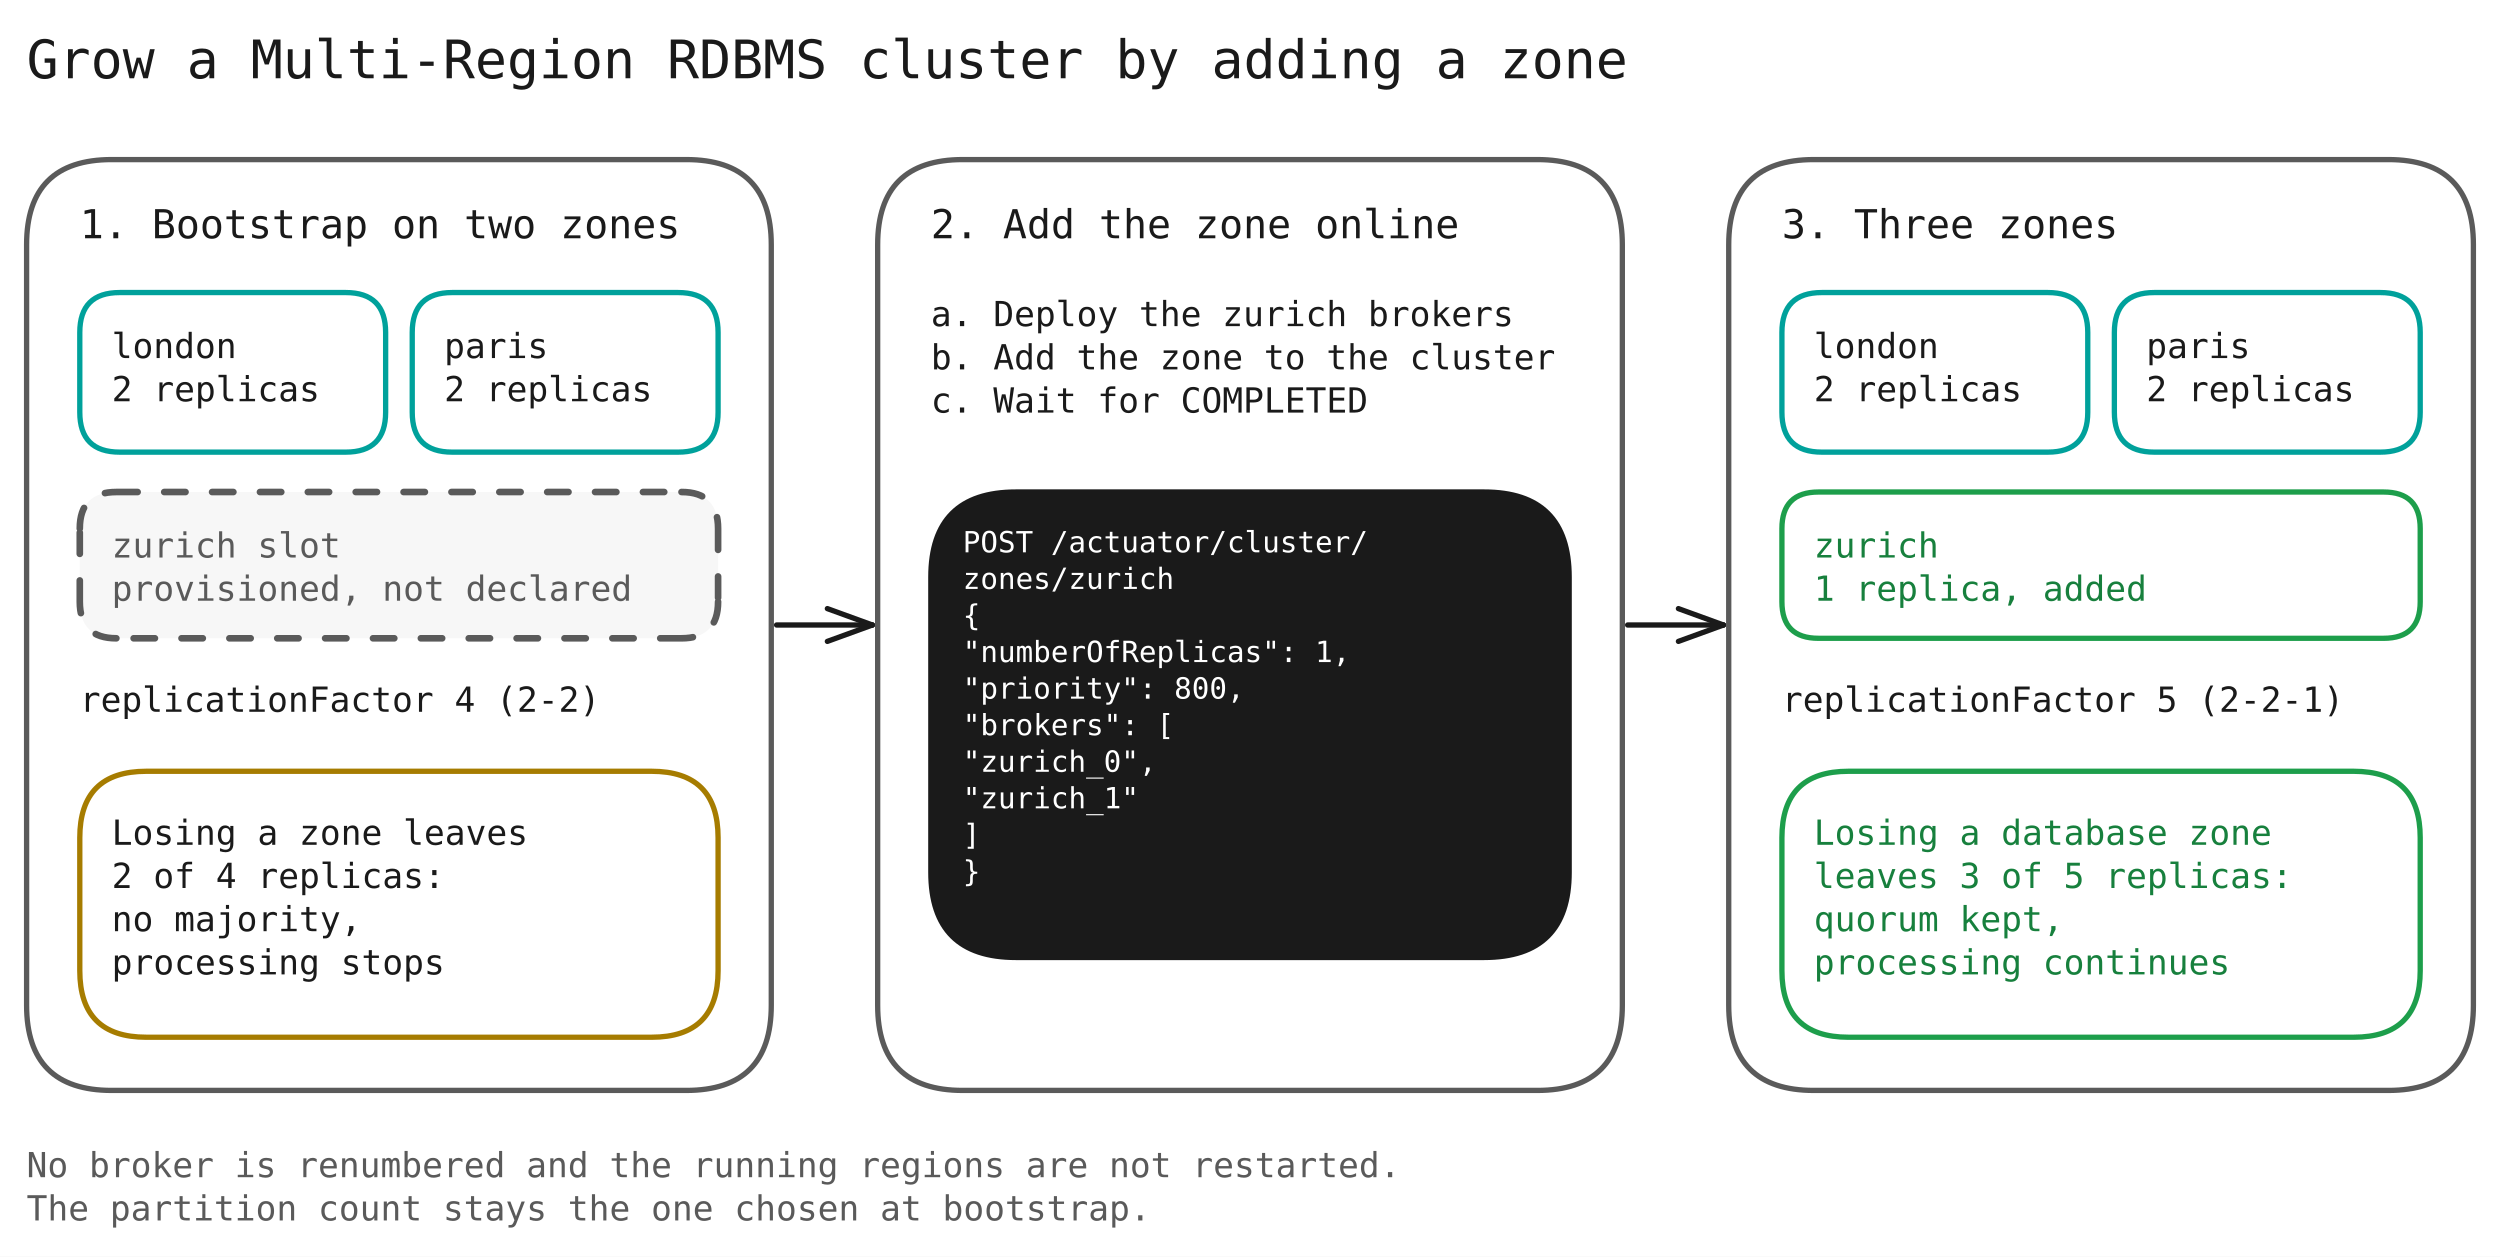
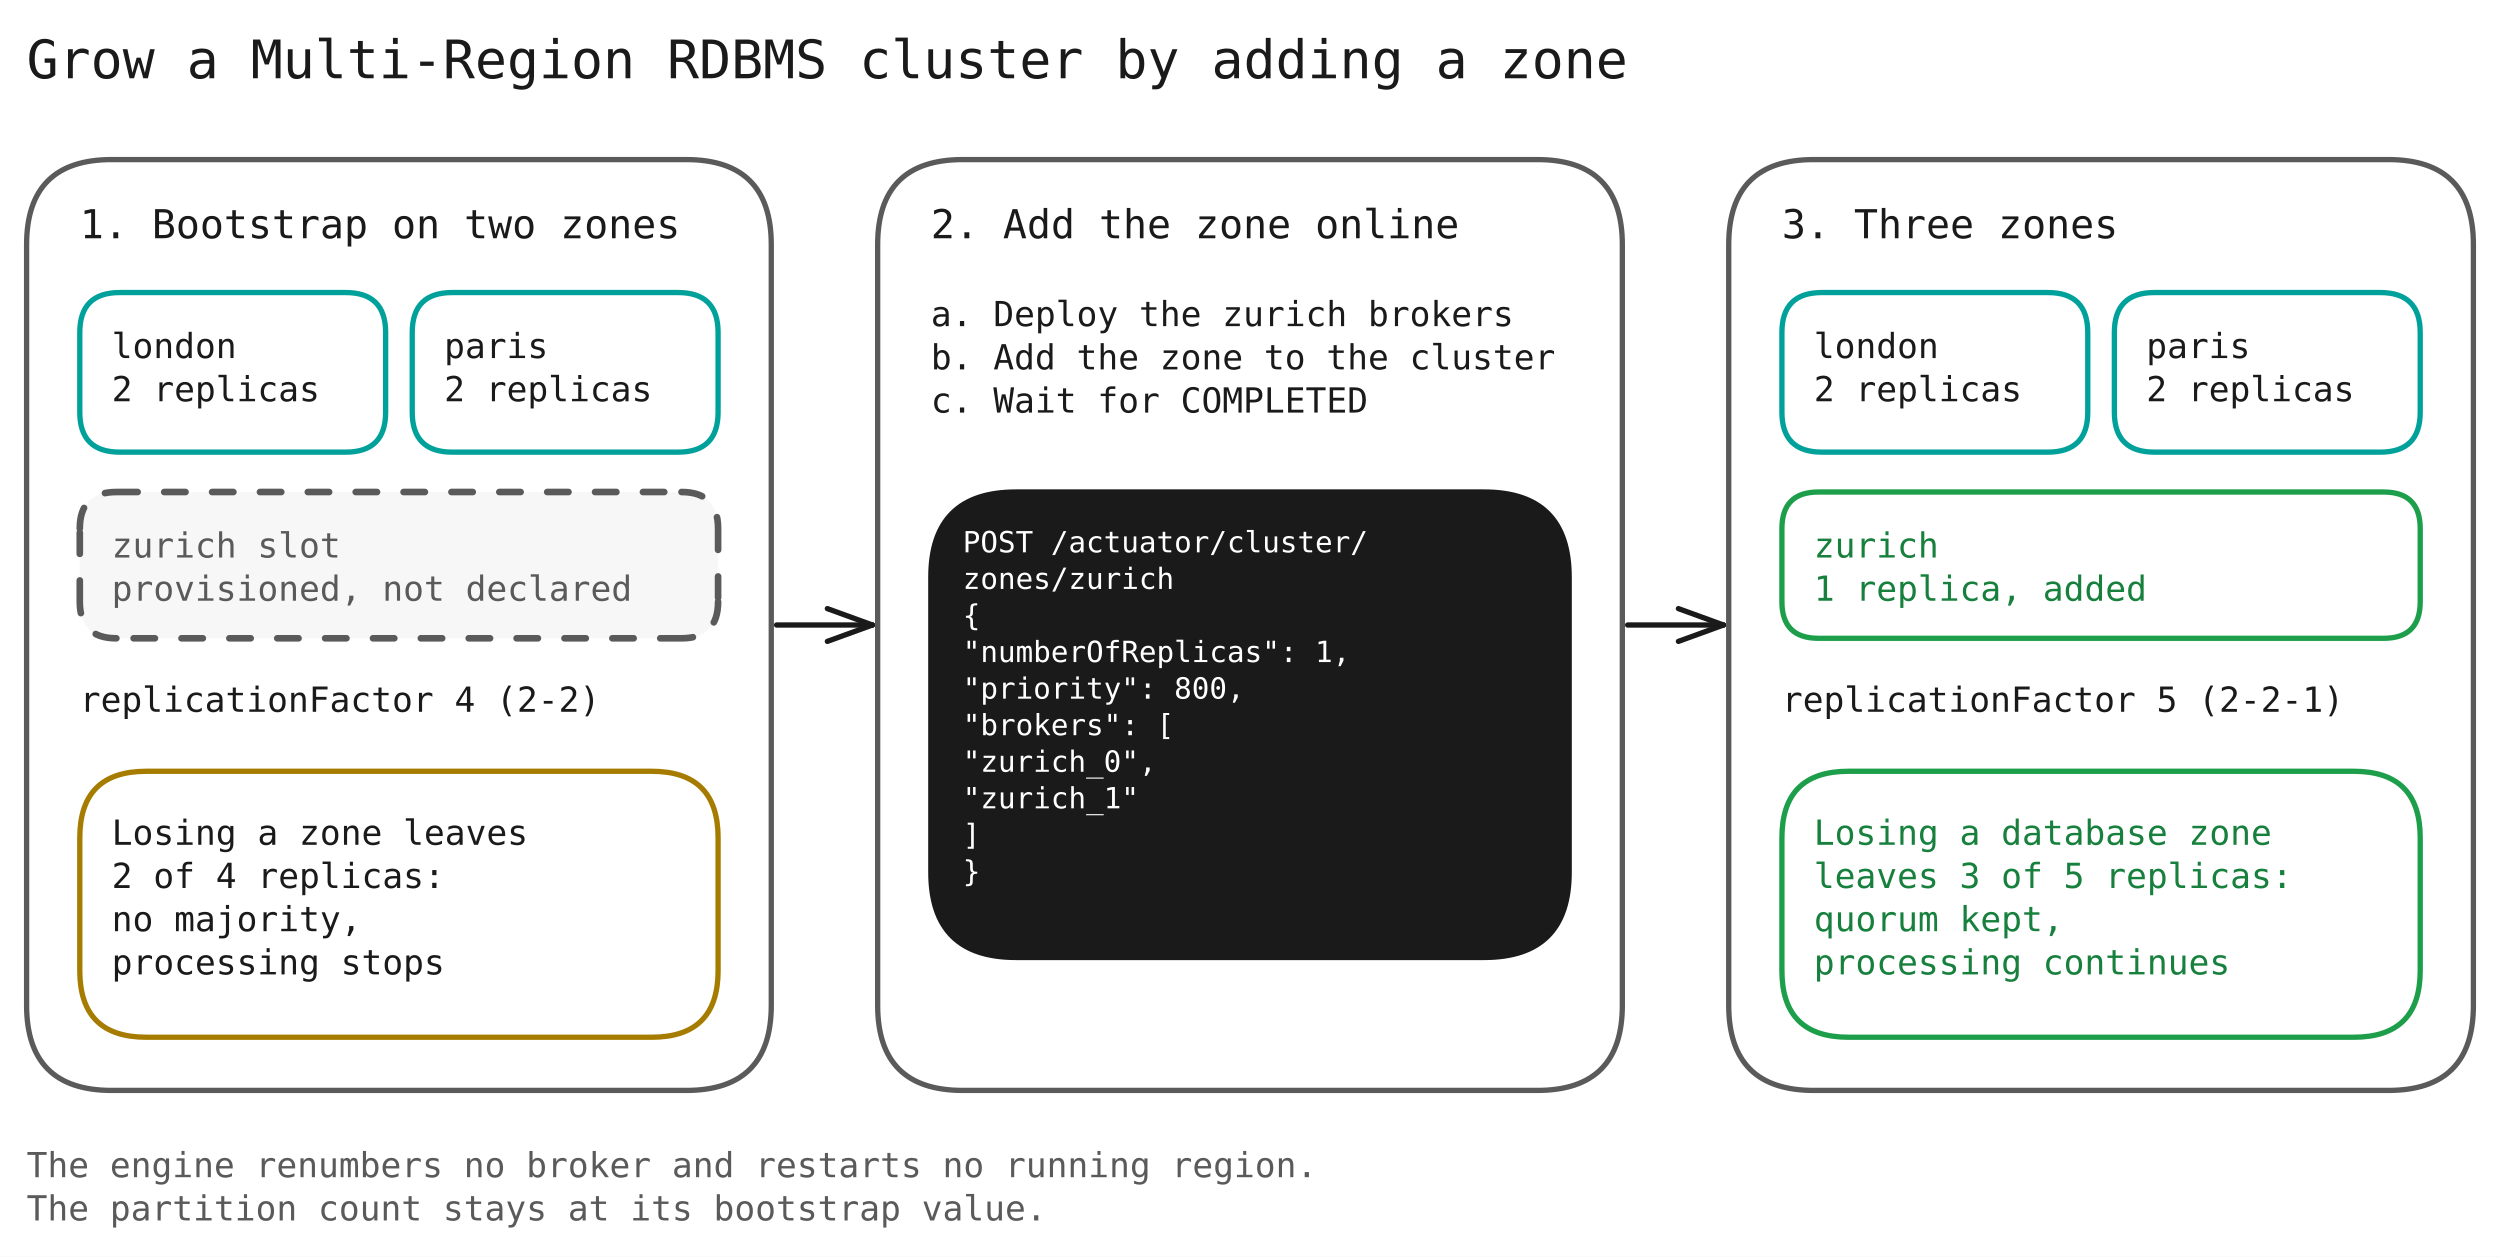
<svg xmlns="http://www.w3.org/2000/svg" version="1.1" viewBox="0 0 940 472.5">
  <defs />
  <rect x="0" y="0" width="940" height="472.5" fill="#ffffff" />
  <g transform="translate(10 10) rotate(0 310 12.5)">
    <text x="0" y="19.434" font-family="ui-monospace, SFMono-Regular, Menlo, Consolas, monospace" font-size="20px" fill="#1a1a1a" text-anchor="start" style="white-space: pre;" direction="ltr" dominant-baseline="alphabetic">Grow a Multi-Region RDBMS cluster by adding a zone</text>
  </g>
  <g stroke-linecap="round" transform="translate(10 60) rotate(0 140 175)">
    <path d="M32 0 C80.48 0, 128.96 0, 248 0 C269.33 0, 280 10.67, 280 32 C280 91.08, 280 150.16, 280 318 C280 339.33, 269.33 350, 248 350 C184.75 350, 121.5 350, 32 350 C10.67 350, 0 339.33, 0 318 C0 224.47, 0 130.93, 0 32 C0 10.67, 10.67 0, 32 0" stroke="none" stroke-width="0" fill="#ffffff" />
    <path d="M32 0 C76.17 0, 120.35 0, 248 0 M32 0 C104.97 0, 177.93 0, 248 0 M248 0 C269.33 0, 280 10.67, 280 32 M248 0 C269.33 0, 280 10.67, 280 32 M280 32 C280 128.47, 280 224.94, 280 318 M280 32 C280 118.11, 280 204.21, 280 318 M280 318 C280 339.33, 269.33 350, 248 350 M280 318 C280 339.33, 269.33 350, 248 350 M248 350 C182.37 350, 116.75 350, 32 350 M248 350 C193.57 350, 139.15 350, 32 350 M32 350 C10.67 350, 0 339.33, 0 318 M32 350 C10.67 350, 0 339.33, 0 318 M0 318 C0 208.48, 0 98.96, 0 32 M0 318 C0 212.32, 0 106.65, 0 32 M0 32 C0 10.67, 10.67 0, 32 0 M0 32 C0 10.67, 10.67 0, 32 0" stroke="#5a5a5a" stroke-width="2" fill="none" />
  </g>
  <g stroke-linecap="round" transform="translate(330 60) rotate(0 140 175)">
    <path d="M32 0 C84.8 0, 137.6 0, 248 0 C269.33 0, 280 10.67, 280 32 C280 126.93, 280 221.86, 280 318 C280 339.33, 269.33 350, 248 350 C198.7 350, 149.4 350, 32 350 C10.67 350, 0 339.33, 0 318 C0 212.1, 0 106.2, 0 32 C0 10.67, 10.67 0, 32 0" stroke="none" stroke-width="0" fill="#ffffff" />
    <path d="M32 0 C76.17 0, 120.35 0, 248 0 M32 0 C77.32 0, 122.63 0, 248 0 M248 0 C269.33 0, 280 10.67, 280 32 M248 0 C269.33 0, 280 10.67, 280 32 M280 32 C280 133.48, 280 234.95, 280 318 M280 32 C280 115.11, 280 198.22, 280 318 M280 318 C280 339.33, 269.33 350, 248 350 M280 318 C280 339.33, 269.33 350, 248 350 M248 350 C178.99 350, 109.98 350, 32 350 M248 350 C190.16 350, 132.31 350, 32 350 M32 350 C10.67 350, 0 339.33, 0 318 M32 350 C10.67 350, 0 339.33, 0 318 M0 318 C0 240.85, 0 163.71, 0 32 M0 318 C0 247.67, 0 177.33, 0 32 M0 32 C0 10.67, 10.67 0, 32 0 M0 32 C0 10.67, 10.67 0, 32 0" stroke="#5a5a5a" stroke-width="2" fill="none" />
  </g>
  <g stroke-linecap="round" transform="translate(650 60) rotate(0 140 175)">
    <path d="M32 0 C89.12 0, 146.23 0, 248 0 C269.33 0, 280 10.67, 280 32 C280 105.58, 280 179.16, 280 318 C280 339.33, 269.33 350, 248 350 C169.45 350, 90.9 350, 32 350 C10.67 350, 0 339.33, 0 318 C0 256.93, 0 195.87, 0 32 C0 10.67, 10.67 0, 32 0" stroke="none" stroke-width="0" fill="#ffffff" />
    <path d="M32 0 C76.17 0, 120.35 0, 248 0 M32 0 C92.87 0, 153.73 0, 248 0 M248 0 C269.33 0, 280 10.67, 280 32 M248 0 C269.33 0, 280 10.67, 280 32 M280 32 C280 138.48, 280 244.96, 280 318 M280 32 C280 112.11, 280 192.23, 280 318 M280 318 C280 339.33, 269.33 350, 248 350 M280 318 C280 339.33, 269.33 350, 248 350 M248 350 C175.6 350, 103.21 350, 32 350 M248 350 C186.74 350, 125.48 350, 32 350 M32 350 C10.67 350, 0 339.33, 0 318 M32 350 C10.67 350, 0 339.33, 0 318 M0 318 C0 216.03, 0 114.05, 0 32 M0 318 C0 225.81, 0 133.62, 0 32 M0 32 C0 10.67, 10.67 0, 32 0 M0 32 C0 10.67, 10.67 0, 32 0" stroke="#5a5a5a" stroke-width="2" fill="none" />
  </g>
  <g transform="translate(30 75) rotate(0 116.25 9.375)">
    <text x="0" y="14.575" font-family="ui-monospace, SFMono-Regular, Menlo, Consolas, monospace" font-size="15px" fill="#1a1a1a" text-anchor="start" style="white-space: pre;" direction="ltr" dominant-baseline="alphabetic">1. Bootstrap on two zones</text>
  </g>
  <g stroke-linecap="round" transform="translate(30 110) rotate(0 57.5 30)">
    <path d="M15 0 C40.87 0, 66.75 0, 100 0 C110 0, 115 5, 115 15 C115 24.24, 115 33.48, 115 45 C115 55, 110 60, 100 60 C80.07 60, 60.13 60, 15 60 C5 60, 0 55, 0 45 C0 36, 0 27, 0 15 C0 5, 5 0, 15 0" stroke="none" stroke-width="0" fill="#ffffff" />
    <path d="M15 0 C32.38 0, 49.77 0, 100 0 M15 0 C34.19 0, 53.38 0, 100 0 M100 0 C110 0, 115 5, 115 15 M100 0 C110 0, 115 5, 115 15 M115 15 C115 21.22, 115 27.44, 115 45 M115 15 C115 22.77, 115 30.55, 115 45 M115 45 C115 55, 110 60, 100 60 M115 45 C115 55, 110 60, 100 60 M100 60 C68.85 60, 37.69 60, 15 60 M100 60 C73.2 60, 46.41 60, 15 60 M15 60 C5 60, 0 55, 0 45 M15 60 C5 60, 0 55, 0 45 M0 45 C0 35.09, 0 25.19, 0 15 M0 45 C0 36.74, 0 28.49, 0 15 M0 15 C0 5, 5 0, 15 0 M0 15 C0 5, 5 0, 15 0" stroke="#00a19b" stroke-width="2" fill="none" />
  </g>
  <g transform="translate(42 122) rotate(0 40.3 16.25)">
    <text x="0" y="12.632" font-family="ui-monospace, SFMono-Regular, Menlo, Consolas, monospace" font-size="13px" fill="#1a1a1a" text-anchor="start" style="white-space: pre;" direction="ltr" dominant-baseline="alphabetic">london</text>
    <text x="0" y="28.882" font-family="ui-monospace, SFMono-Regular, Menlo, Consolas, monospace" font-size="13px" fill="#1a1a1a" text-anchor="start" style="white-space: pre;" direction="ltr" dominant-baseline="alphabetic">2 replicas</text>
  </g>
  <g stroke-linecap="round" transform="translate(155 110) rotate(0 57.5 30)">
    <path d="M15 0 C44.27 0, 73.54 0, 100 0 C110 0, 115 5, 115 15 C115 25.76, 115 36.52, 115 45 C115 55, 110 60, 100 60 C74.04 60, 48.09 60, 15 60 C5 60, 0 55, 0 45 C0 33.41, 0 21.81, 0 15 C0 5, 5 0, 15 0" stroke="none" stroke-width="0" fill="#ffffff" />
    <path d="M15 0 C32.39 0, 49.77 0, 100 0 M15 0 C46.43 0, 77.86 0, 100 0 M100 0 C110 0, 115 5, 115 15 M100 0 C110 0, 115 5, 115 15 M115 15 C115 22.27, 115 29.54, 115 45 M115 15 C115 22.15, 115 29.29, 115 45 M115 45 C115 55, 110 60, 100 60 M115 45 C115 55, 110 60, 100 60 M100 60 C66.18 60, 32.36 60, 15 60 M100 60 C70.51 60, 41.03 60, 15 60 M15 60 C5 60, 0 55, 0 45 M15 60 C5 60, 0 55, 0 45 M0 45 C0 35.89, 0 26.77, 0 15 M0 45 C0 38.16, 0 31.32, 0 15 M0 15 C0 5, 5 0, 15 0 M0 15 C0 5, 5 0, 15 0" stroke="#00a19b" stroke-width="2" fill="none" />
  </g>
  <g transform="translate(167 122) rotate(0 40.3 16.25)">
    <text x="0" y="12.632" font-family="ui-monospace, SFMono-Regular, Menlo, Consolas, monospace" font-size="13px" fill="#1a1a1a" text-anchor="start" style="white-space: pre;" direction="ltr" dominant-baseline="alphabetic">paris</text>
    <text x="0" y="28.882" font-family="ui-monospace, SFMono-Regular, Menlo, Consolas, monospace" font-size="13px" fill="#1a1a1a" text-anchor="start" style="white-space: pre;" direction="ltr" dominant-baseline="alphabetic">2 replicas</text>
  </g>
  <g stroke-linecap="round" transform="translate(30 185) rotate(0 120 27.5)">
    <path d="M13.75 0 C62.46 0, 111.16 0, 226.25 0 C235.42 0, 240 4.58, 240 13.75 C240 21.22, 240 28.69, 240 41.25 C240 50.42, 235.42 55, 226.25 55 C167.3 55, 108.35 55, 13.75 55 C4.58 55, 0 50.42, 0 41.25 C0 35.64, 0 30.03, 0 13.75 C0 4.58, 4.58 0, 13.75 0" stroke="none" stroke-width="0" fill="#f7f7f7" />
    <path d="M13.75 0 C57.21 0, 100.68 0, 226.25 0 M226.25 0 C235.42 0, 240 4.58, 240 13.75 M240 13.75 C240 23.8, 240 33.85, 240 41.25 M240 41.25 C240 50.42, 235.42 55, 226.25 55 M226.25 55 C167.32 55, 108.39 55, 13.75 55 M13.75 55 C4.58 55, 0 50.42, 0 41.25 M0 41.25 C0 33.56, 0 25.87, 0 13.75 M0 13.75 C0 4.58, 4.58 0, 13.75 0" stroke="#5a5a5a" stroke-width="2.5" fill="none" stroke-dasharray="8 10" />
  </g>
  <g transform="translate(42 197) rotate(0 100.75 16.25)">
    <text x="0" y="12.632" font-family="ui-monospace, SFMono-Regular, Menlo, Consolas, monospace" font-size="13px" fill="#5a5a5a" text-anchor="start" style="white-space: pre;" direction="ltr" dominant-baseline="alphabetic">zurich slot</text>
    <text x="0" y="28.882" font-family="ui-monospace, SFMono-Regular, Menlo, Consolas, monospace" font-size="13px" fill="#5a5a5a" text-anchor="start" style="white-space: pre;" direction="ltr" dominant-baseline="alphabetic">provisioned, not declared</text>
  </g>
  <g transform="translate(30 255) rotate(0 100.75 8.125)">
    <text x="0" y="12.632" font-family="ui-monospace, SFMono-Regular, Menlo, Consolas, monospace" font-size="13px" fill="#1a1a1a" text-anchor="start" style="white-space: pre;" direction="ltr" dominant-baseline="alphabetic">replicationFactor 4 (2-2)</text>
  </g>
  <g stroke-linecap="round" transform="translate(30 290) rotate(0 120 50)">
    <path d="M25 0 C71.41 0, 117.83 0, 215 0 C231.67 0, 240 8.33, 240 25 C240 44.27, 240 63.55, 240 75 C240 91.67, 231.67 100, 215 100 C142.33 100, 69.66 100, 25 100 C8.33 100, 0 91.67, 0 75 C0 64.87, 0 54.73, 0 25 C0 8.33, 8.33 0, 25 0" stroke="none" stroke-width="0" fill="#ffffff" />
    <path d="M25 0 C63.87 0, 102.73 0, 215 0 M25 0 C87.65 0, 150.3 0, 215 0 M215 0 C231.67 0, 240 8.33, 240 25 M215 0 C231.67 0, 240 8.33, 240 25 M240 25 C240 41.49, 240 57.98, 240 75 M240 25 C240 44.29, 240 63.58, 240 75 M240 75 C240 91.67, 231.67 100, 215 100 M240 75 C240 91.67, 231.67 100, 215 100 M215 100 C162.52 100, 110.04 100, 25 100 M215 100 C172.06 100, 129.12 100, 25 100 M25 100 C8.33 100, 0 91.67, 0 75 M25 100 C8.33 100, 0 91.67, 0 75 M0 75 C0 58.11, 0 41.22, 0 25 M0 75 C0 64.5, 0 53.99, 0 25 M0 25 C0 8.33, 8.33 0, 25 0 M0 25 C0 8.33, 8.33 0, 25 0" stroke="#a67c00" stroke-width="2" fill="none" />
  </g>
  <g transform="translate(42 305) rotate(0 80.6 32.5)">
    <text x="0" y="12.632" font-family="ui-monospace, SFMono-Regular, Menlo, Consolas, monospace" font-size="13px" fill="#1a1a1a" text-anchor="start" style="white-space: pre;" direction="ltr" dominant-baseline="alphabetic">Losing a zone leaves</text>
    <text x="0" y="28.882" font-family="ui-monospace, SFMono-Regular, Menlo, Consolas, monospace" font-size="13px" fill="#1a1a1a" text-anchor="start" style="white-space: pre;" direction="ltr" dominant-baseline="alphabetic">2 of 4 replicas:</text>
    <text x="0" y="45.132" font-family="ui-monospace, SFMono-Regular, Menlo, Consolas, monospace" font-size="13px" fill="#1a1a1a" text-anchor="start" style="white-space: pre;" direction="ltr" dominant-baseline="alphabetic">no majority,</text>
    <text x="0" y="61.382" font-family="ui-monospace, SFMono-Regular, Menlo, Consolas, monospace" font-size="13px" fill="#1a1a1a" text-anchor="start" style="white-space: pre;" direction="ltr" dominant-baseline="alphabetic">processing stops</text>
  </g>
  <g transform="translate(350 75) rotate(0 102.3 9.375)">
    <text x="0" y="14.575" font-family="ui-monospace, SFMono-Regular, Menlo, Consolas, monospace" font-size="15px" fill="#1a1a1a" text-anchor="start" style="white-space: pre;" direction="ltr" dominant-baseline="alphabetic">2. Add the zone online</text>
  </g>
  <g transform="translate(350 110) rotate(0 120.9 24.375)">
    <text x="0" y="12.632" font-family="ui-monospace, SFMono-Regular, Menlo, Consolas, monospace" font-size="13px" fill="#1a1a1a" text-anchor="start" style="white-space: pre;" direction="ltr" dominant-baseline="alphabetic">a. Deploy the zurich brokers</text>
    <text x="0" y="28.882" font-family="ui-monospace, SFMono-Regular, Menlo, Consolas, monospace" font-size="13px" fill="#1a1a1a" text-anchor="start" style="white-space: pre;" direction="ltr" dominant-baseline="alphabetic">b. Add the zone to the cluster</text>
    <text x="0" y="45.132" font-family="ui-monospace, SFMono-Regular, Menlo, Consolas, monospace" font-size="13px" fill="#1a1a1a" text-anchor="start" style="white-space: pre;" direction="ltr" dominant-baseline="alphabetic">c. Wait for COMPLETED</text>
  </g>
  <g stroke-linecap="round" transform="translate(350 185) rotate(0 120 87.5)">
    <path d="M32 0 C89.06 0, 146.13 0, 208 0 C229.33 0, 240 10.67, 240 32 C240 63.85, 240 95.69, 240 143 C240 164.33, 229.33 175, 208 175 C150.95 175, 93.9 175, 32 175 C10.67 175, 0 164.33, 0 143 C0 101.3, 0 59.61, 0 32 C0 10.67, 10.67 0, 32 0" stroke="none" stroke-width="0" fill="#1a1a1a" />
    <path d="M32 0 C68 0, 104.01 0, 208 0 M32 0 C70.32 0, 108.63 0, 208 0 M208 0 C229.33 0, 240 10.67, 240 32 M208 0 C229.33 0, 240 10.67, 240 32 M240 32 C240 76.38, 240 120.77, 240 143 M240 32 C240 70.17, 240 108.35, 240 143 M240 143 C240 164.33, 229.33 175, 208 175 M240 143 C240 164.33, 229.33 175, 208 175 M208 175 C148.35 175, 88.7 175, 32 175 M208 175 C157.09 175, 106.17 175, 32 175 M32 175 C10.67 175, 0 164.33, 0 143 M32 175 C10.67 175, 0 164.33, 0 143 M0 143 C0 111.36, 0 79.71, 0 32 M0 143 C0 107.95, 0 72.9, 0 32 M0 32 C0 10.67, 10.67 0, 32 0 M0 32 C0 10.67, 10.67 0, 32 0" stroke="#1a1a1a" stroke-width="2" fill="none" />
  </g>
  <g transform="translate(362 197) rotate(0 78.43 68.75)">
    <text x="0" y="10.688" font-family="ui-monospace, SFMono-Regular, Menlo, Consolas, monospace" font-size="11px" fill="#ffffff" text-anchor="start" style="white-space: pre;" direction="ltr" dominant-baseline="alphabetic">POST /actuator/cluster/</text>
    <text x="0" y="24.438" font-family="ui-monospace, SFMono-Regular, Menlo, Consolas, monospace" font-size="11px" fill="#ffffff" text-anchor="start" style="white-space: pre;" direction="ltr" dominant-baseline="alphabetic">     zones/zurich</text>
    <text x="0" y="38.188" font-family="ui-monospace, SFMono-Regular, Menlo, Consolas, monospace" font-size="11px" fill="#ffffff" text-anchor="start" style="white-space: pre;" direction="ltr" dominant-baseline="alphabetic">{</text>
    <text x="0" y="51.938" font-family="ui-monospace, SFMono-Regular, Menlo, Consolas, monospace" font-size="11px" fill="#ffffff" text-anchor="start" style="white-space: pre;" direction="ltr" dominant-baseline="alphabetic"> "numberOfReplicas": 1,</text>
    <text x="0" y="65.688" font-family="ui-monospace, SFMono-Regular, Menlo, Consolas, monospace" font-size="11px" fill="#ffffff" text-anchor="start" style="white-space: pre;" direction="ltr" dominant-baseline="alphabetic"> "priority": 800,</text>
    <text x="0" y="79.438" font-family="ui-monospace, SFMono-Regular, Menlo, Consolas, monospace" font-size="11px" fill="#ffffff" text-anchor="start" style="white-space: pre;" direction="ltr" dominant-baseline="alphabetic"> "brokers": [</text>
    <text x="0" y="93.188" font-family="ui-monospace, SFMono-Regular, Menlo, Consolas, monospace" font-size="11px" fill="#ffffff" text-anchor="start" style="white-space: pre;" direction="ltr" dominant-baseline="alphabetic">   "zurich_0",</text>
    <text x="0" y="106.938" font-family="ui-monospace, SFMono-Regular, Menlo, Consolas, monospace" font-size="11px" fill="#ffffff" text-anchor="start" style="white-space: pre;" direction="ltr" dominant-baseline="alphabetic">   "zurich_1"</text>
    <text x="0" y="120.688" font-family="ui-monospace, SFMono-Regular, Menlo, Consolas, monospace" font-size="11px" fill="#ffffff" text-anchor="start" style="white-space: pre;" direction="ltr" dominant-baseline="alphabetic"> ]</text>
    <text x="0" y="134.438" font-family="ui-monospace, SFMono-Regular, Menlo, Consolas, monospace" font-size="11px" fill="#ffffff" text-anchor="start" style="white-space: pre;" direction="ltr" dominant-baseline="alphabetic">}</text>
  </g>
  <g transform="translate(670 75) rotate(0 65.1 9.375)">
    <text x="0" y="14.575" font-family="ui-monospace, SFMono-Regular, Menlo, Consolas, monospace" font-size="15px" fill="#1a1a1a" text-anchor="start" style="white-space: pre;" direction="ltr" dominant-baseline="alphabetic">3. Three zones</text>
  </g>
  <g stroke-linecap="round" transform="translate(670 110) rotate(0 57.5 30)">
    <path d="M15 0 C47.65 0, 80.31 0, 100 0 C110 0, 115 5, 115 15 C115 22.89, 115 30.78, 115 45 C115 55, 110 60, 100 60 C71.91 60, 43.83 60, 15 60 C5 60, 0 55, 0 45 C0 35.84, 0 26.68, 0 15 C0 5, 5 0, 15 0" stroke="none" stroke-width="0" fill="#ffffff" />
    <path d="M15 0 C32.39 0, 49.78 0, 100 0 M15 0 C34.86 0, 54.73 0, 100 0 M100 0 C110 0, 115 5, 115 15 M100 0 C110 0, 115 5, 115 15 M115 15 C115 22.57, 115 30.14, 115 45 M115 15 C115 24.37, 115 33.75, 115 45 M115 45 C115 55, 110 60, 100 60 M115 45 C115 55, 110 60, 100 60 M100 60 C67.2 60, 34.39 60, 15 60 M100 60 C71.38 60, 42.75 60, 15 60 M15 60 C5 60, 0 55, 0 45 M15 60 C5 60, 0 55, 0 45 M0 45 C0 34.63, 0 24.27, 0 15 M0 45 C0 34.65, 0 24.3, 0 15 M0 15 C0 5, 5 0, 15 0 M0 15 C0 5, 5 0, 15 0" stroke="#00a19b" stroke-width="2" fill="none" />
  </g>
  <g transform="translate(682 122) rotate(0 40.3 16.25)">
    <text x="0" y="12.632" font-family="ui-monospace, SFMono-Regular, Menlo, Consolas, monospace" font-size="13px" fill="#1a1a1a" text-anchor="start" style="white-space: pre;" direction="ltr" dominant-baseline="alphabetic">london</text>
    <text x="0" y="28.882" font-family="ui-monospace, SFMono-Regular, Menlo, Consolas, monospace" font-size="13px" fill="#1a1a1a" text-anchor="start" style="white-space: pre;" direction="ltr" dominant-baseline="alphabetic">2 replicas</text>
  </g>
  <g stroke-linecap="round" transform="translate(795 110) rotate(0 57.5 30)">
    <path d="M15 0 C34.05 0, 53.1 0, 100 0 C110 0, 115 5, 115 15 C115 24.41, 115 33.82, 115 45 C115 55, 110 60, 100 60 C82.89 60, 65.79 60, 15 60 C5 60, 0 55, 0 45 C0 33.24, 0 21.49, 0 15 C0 5, 5 0, 15 0" stroke="none" stroke-width="0" fill="#ffffff" />
    <path d="M15 0 C32.39 0, 49.78 0, 100 0 M15 0 C47.1 0, 79.21 0, 100 0 M100 0 C110 0, 115 5, 115 15 M100 0 C110 0, 115 5, 115 15 M115 15 C115 23.62, 115 32.24, 115 45 M115 15 C115 23.75, 115 32.49, 115 45 M115 45 C115 55, 110 60, 100 60 M115 45 C115 55, 110 60, 100 60 M100 60 C81.53 60, 63.06 60, 15 60 M100 60 C68.69 60, 37.38 60, 15 60 M15 60 C5 60, 0 55, 0 45 M15 60 C5 60, 0 55, 0 45 M0 45 C0 35.43, 0 25.85, 0 15 M0 45 C0 36.06, 0 27.13, 0 15 M0 15 C0 5, 5 0, 15 0 M0 15 C0 5, 5 0, 15 0" stroke="#00a19b" stroke-width="2" fill="none" />
  </g>
  <g transform="translate(807 122) rotate(0 40.3 16.25)">
    <text x="0" y="12.632" font-family="ui-monospace, SFMono-Regular, Menlo, Consolas, monospace" font-size="13px" fill="#1a1a1a" text-anchor="start" style="white-space: pre;" direction="ltr" dominant-baseline="alphabetic">paris</text>
    <text x="0" y="28.882" font-family="ui-monospace, SFMono-Regular, Menlo, Consolas, monospace" font-size="13px" fill="#1a1a1a" text-anchor="start" style="white-space: pre;" direction="ltr" dominant-baseline="alphabetic">2 replicas</text>
  </g>
  <g stroke-linecap="round" transform="translate(670 185) rotate(0 120 27.5)">
    <path d="M13.75 0 C69.87 0, 126 0, 226.25 0 C235.42 0, 240 4.58, 240 13.75 C240 23.77, 240 33.79, 240 41.25 C240 50.42, 235.42 55, 226.25 55 C168.43 55, 110.61 55, 13.75 55 C4.58 55, 0 50.42, 0 41.25 C0 33.6, 0 25.94, 0 13.75 C0 4.58, 4.58 0, 13.75 0" stroke="none" stroke-width="0" fill="#ffffff" />
    <path d="M13.75 0 C57.23 0, 100.71 0, 226.25 0 M13.75 0 C82.1 0, 150.46 0, 226.25 0 M226.25 0 C235.42 0, 240 4.58, 240 13.75 M226.25 0 C235.42 0, 240 4.58, 240 13.75 M240 13.75 C240 22.61, 240 31.48, 240 41.25 M240 13.75 C240 21.19, 240 28.63, 240 41.25 M240 41.25 C240 50.42, 235.42 55, 226.25 55 M240 41.25 C240 50.42, 235.42 55, 226.25 55 M226.25 55 C173.42 55, 120.59 55, 13.75 55 M226.25 55 C183.75 55, 141.24 55, 13.75 55 M13.75 55 C4.58 55, 0 50.42, 0 41.25 M13.75 55 C4.58 55, 0 50.42, 0 41.25 M0 41.25 C0 33.2, 0 25.15, 0 13.75 M0 41.25 C0 34.36, 0 27.46, 0 13.75 M0 13.75 C0 4.58, 4.58 0, 13.75 0 M0 13.75 C0 4.58, 4.58 0, 13.75 0" stroke="#1d9e4b" stroke-width="2" fill="none" />
  </g>
  <g transform="translate(682 197) rotate(0 64.48 16.25)">
    <text x="0" y="12.632" font-family="ui-monospace, SFMono-Regular, Menlo, Consolas, monospace" font-size="13px" fill="#17803d" text-anchor="start" style="white-space: pre;" direction="ltr" dominant-baseline="alphabetic">zurich</text>
    <text x="0" y="28.882" font-family="ui-monospace, SFMono-Regular, Menlo, Consolas, monospace" font-size="13px" fill="#17803d" text-anchor="start" style="white-space: pre;" direction="ltr" dominant-baseline="alphabetic">1 replica, added</text>
  </g>
  <g transform="translate(670 255) rotate(0 108.81 8.125)">
    <text x="0" y="12.632" font-family="ui-monospace, SFMono-Regular, Menlo, Consolas, monospace" font-size="13px" fill="#1a1a1a" text-anchor="start" style="white-space: pre;" direction="ltr" dominant-baseline="alphabetic">replicationFactor 5 (2-2-1)</text>
  </g>
  <g stroke-linecap="round" transform="translate(670 290) rotate(0 120 50)">
    <path d="M25 0 C86.57 0, 148.15 0, 215 0 C231.67 0, 240 8.33, 240 25 C240 42.02, 240 59.05, 240 75 C240 91.67, 231.67 100, 215 100 C162.11 100, 109.22 100, 25 100 C8.33 100, 0 91.67, 0 75 C0 64.6, 0 54.19, 0 25 C0 8.33, 8.33 0, 25 0" stroke="none" stroke-width="0" fill="#ffffff" />
    <path d="M25 0 C63.88 0, 102.75 0, 215 0 M25 0 C89.15 0, 153.31 0, 215 0 M215 0 C231.67 0, 240 8.33, 240 25 M215 0 C231.67 0, 240 8.33, 240 25 M240 25 C240 43.74, 240 62.49, 240 75 M240 25 C240 36.96, 240 48.91, 240 75 M240 75 C240 91.67, 231.67 100, 215 100 M240 75 C240 91.67, 231.67 100, 215 100 M215 100 C158.83 100, 102.66 100, 25 100 M215 100 C167.98 100, 120.96 100, 25 100 M25 100 C8.33 100, 0 91.67, 0 75 M25 100 C8.33 100, 0 91.67, 0 75 M0 75 C0 57.34, 0 39.68, 0 25 M0 75 C0 61, 0 47.01, 0 25 M0 25 C0 8.33, 8.33 0, 25 0 M0 25 C0 8.33, 8.33 0, 25 0" stroke="#1d9e4b" stroke-width="2" fill="none" />
  </g>
  <g transform="translate(682 305) rotate(0 92.69 32.5)">
    <text x="0" y="12.632" font-family="ui-monospace, SFMono-Regular, Menlo, Consolas, monospace" font-size="13px" fill="#17803d" text-anchor="start" style="white-space: pre;" direction="ltr" dominant-baseline="alphabetic">Losing a database zone</text>
    <text x="0" y="28.882" font-family="ui-monospace, SFMono-Regular, Menlo, Consolas, monospace" font-size="13px" fill="#17803d" text-anchor="start" style="white-space: pre;" direction="ltr" dominant-baseline="alphabetic">leaves 3 of 5 replicas:</text>
    <text x="0" y="45.132" font-family="ui-monospace, SFMono-Regular, Menlo, Consolas, monospace" font-size="13px" fill="#17803d" text-anchor="start" style="white-space: pre;" direction="ltr" dominant-baseline="alphabetic">quorum kept,</text>
    <text x="0" y="61.382" font-family="ui-monospace, SFMono-Regular, Menlo, Consolas, monospace" font-size="13px" fill="#17803d" text-anchor="start" style="white-space: pre;" direction="ltr" dominant-baseline="alphabetic">processing continues</text>
  </g>
  <g stroke-linecap="round">
    <g transform="translate(292 235) rotate(0 18 0)">
      <path d="M0 0 C7.37 0, 14.73 0, 36 0 M0 0 C10.14 0, 20.28 0, 36 0" stroke="#1a1a1a" stroke-width="2" fill="none" />
    </g>
    <g transform="translate(292 235) rotate(0 18 0)">
      <path d="M19.09 6.16 C22.55 4.9, 26.01 3.64, 36 0 M19.09 6.16 C23.85 4.42, 28.61 2.69, 36 0" stroke="#1a1a1a" stroke-width="2" fill="none" />
    </g>
    <g transform="translate(292 235) rotate(0 18 0)">
      <path d="M19.09 -6.16 C22.55 -4.9, 26.01 -3.64, 36 0 M19.09 -6.16 C23.85 -4.42, 28.61 -2.69, 36 0" stroke="#1a1a1a" stroke-width="2" fill="none" />
    </g>
  </g>
  <mask />
  <g stroke-linecap="round">
    <g transform="translate(612 235) rotate(0 18 0)">
      <path d="M0 0 C7.37 0, 14.73 0, 36 0 M0 0 C12.73 0, 25.46 0, 36 0" stroke="#1a1a1a" stroke-width="2" fill="none" />
    </g>
    <g transform="translate(612 235) rotate(0 18 0)">
      <path d="M19.09 6.16 C22.55 4.9, 26.01 3.64, 36 0 M19.09 6.16 C25.07 3.98, 31.05 1.8, 36 0" stroke="#1a1a1a" stroke-width="2" fill="none" />
    </g>
    <g transform="translate(612 235) rotate(0 18 0)">
      <path d="M19.09 -6.16 C22.55 -4.9, 26.01 -3.64, 36 0 M19.09 -6.16 C25.07 -3.98, 31.05 -1.8, 36 0" stroke="#1a1a1a" stroke-width="2" fill="none" />
    </g>
  </g>
  <mask />
-   <g transform="translate(10 430) rotate(0 265.98 16.25)">
-     <text x="0" y="12.632" font-family="ui-monospace, SFMono-Regular, Menlo, Consolas, monospace" font-size="13px" fill="#5a5a5a" text-anchor="start" style="white-space: pre;" direction="ltr" dominant-baseline="alphabetic">No broker is renumbered and the running regions are not restarted.</text>
-     <text x="0" y="28.882" font-family="ui-monospace, SFMono-Regular, Menlo, Consolas, monospace" font-size="13px" fill="#5a5a5a" text-anchor="start" style="white-space: pre;" direction="ltr" dominant-baseline="alphabetic">The partition count stays the one chosen at bootstrap.</text>
+   <g transform="translate(10 430) rotate(0 241.8 16.25)">
+     <text x="0" y="12.632" font-family="ui-monospace, SFMono-Regular, Menlo, Consolas, monospace" font-size="13px" fill="#5a5a5a" text-anchor="start" style="white-space: pre;" direction="ltr" dominant-baseline="alphabetic">The engine renumbers no broker and restarts no running region.</text>
+     <text x="0" y="28.882" font-family="ui-monospace, SFMono-Regular, Menlo, Consolas, monospace" font-size="13px" fill="#5a5a5a" text-anchor="start" style="white-space: pre;" direction="ltr" dominant-baseline="alphabetic">The partition count stays at its bootstrap value.</text>
  </g>
</svg>
